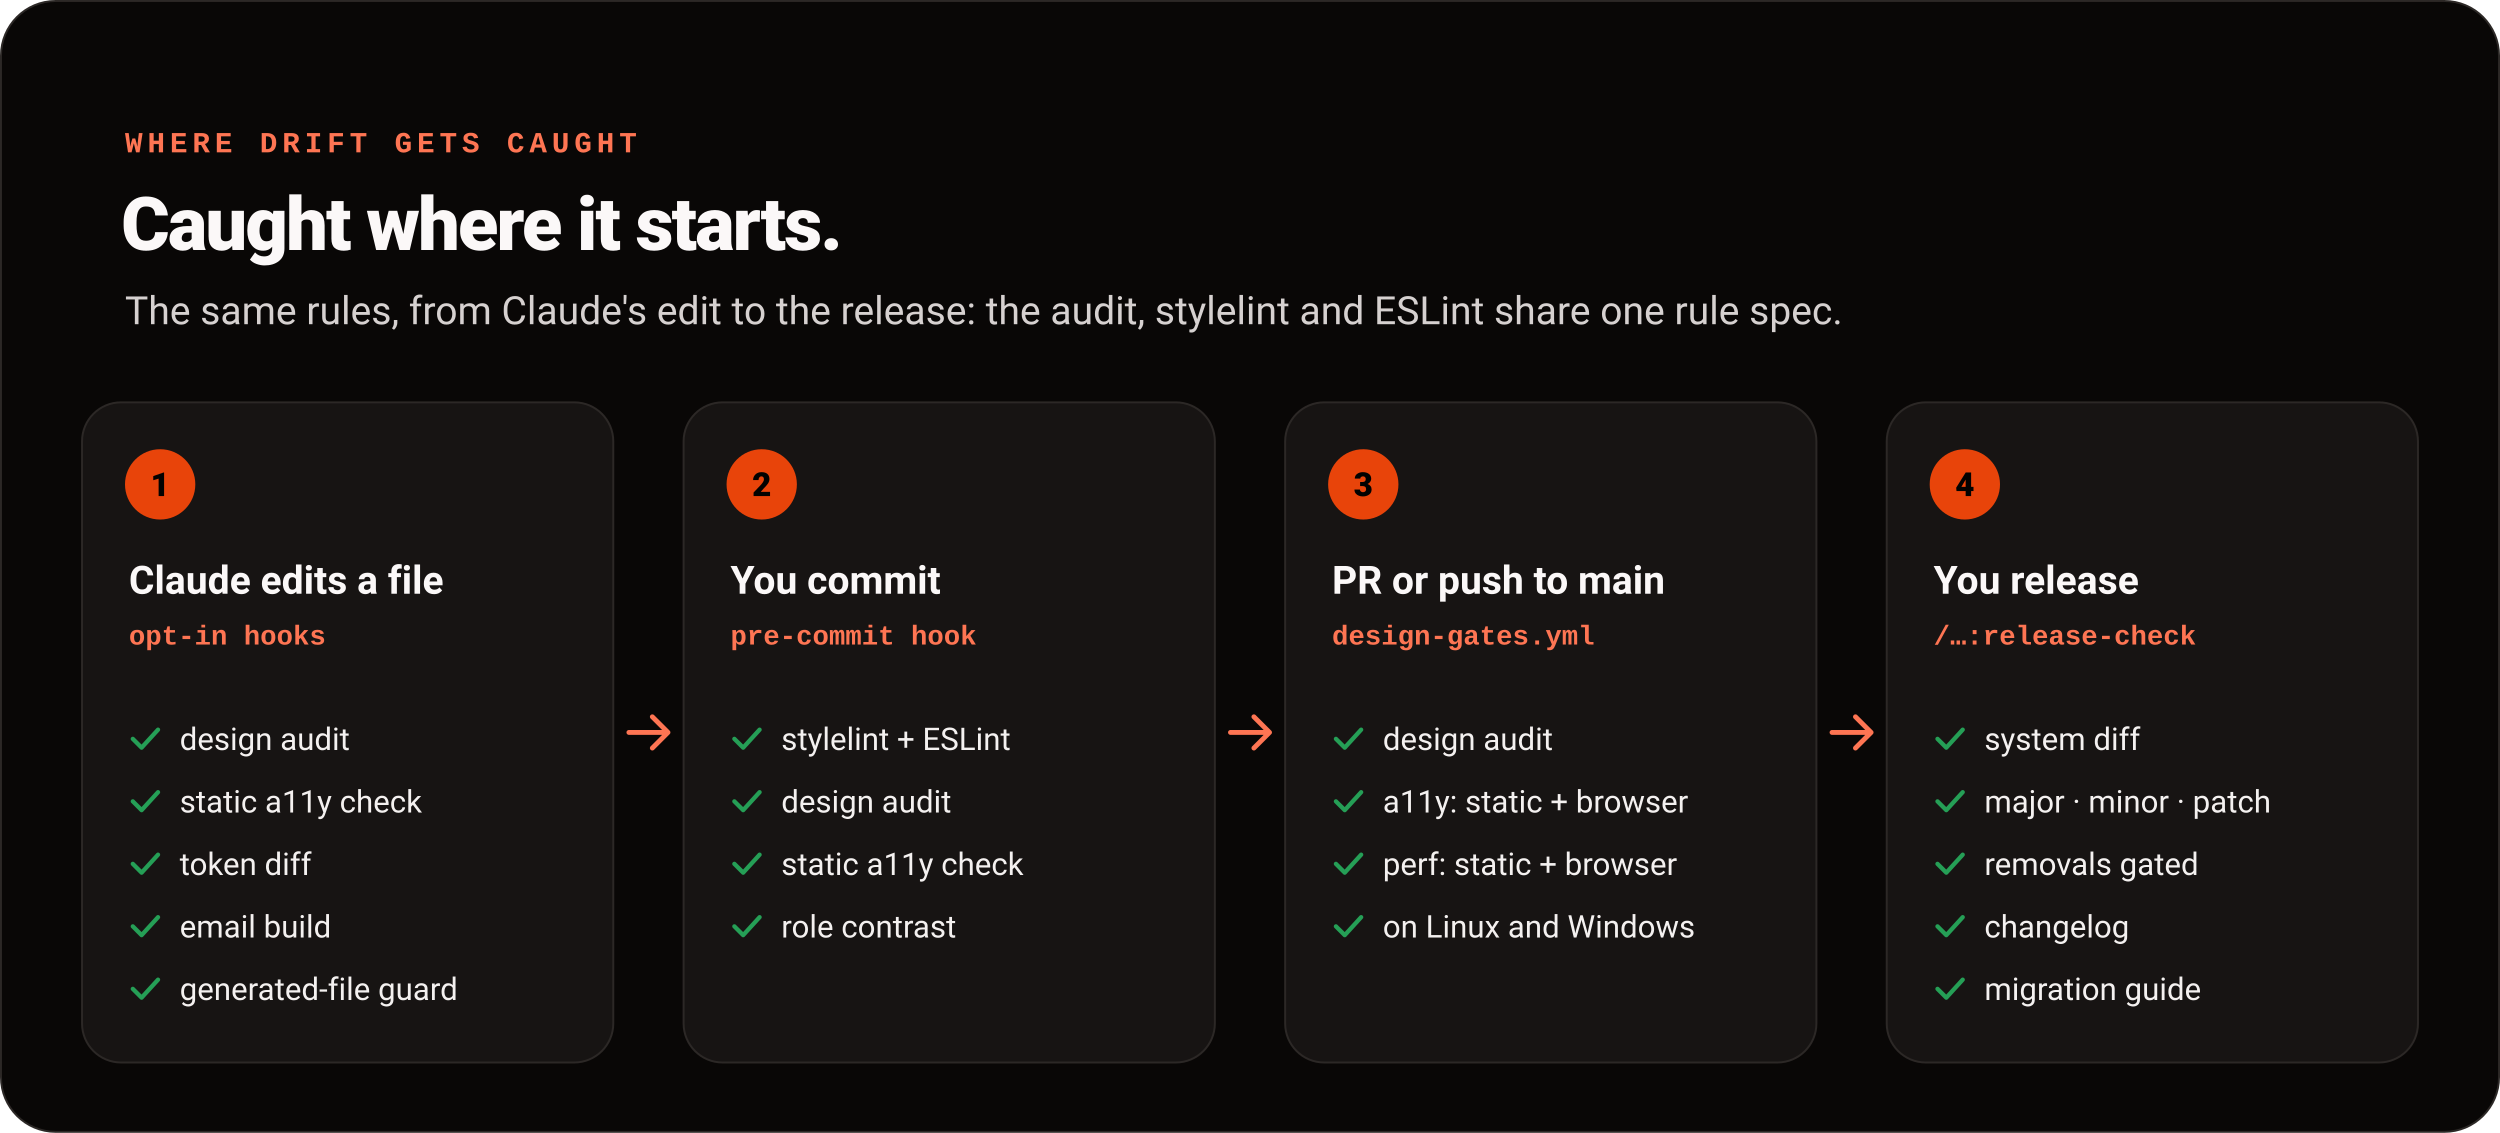
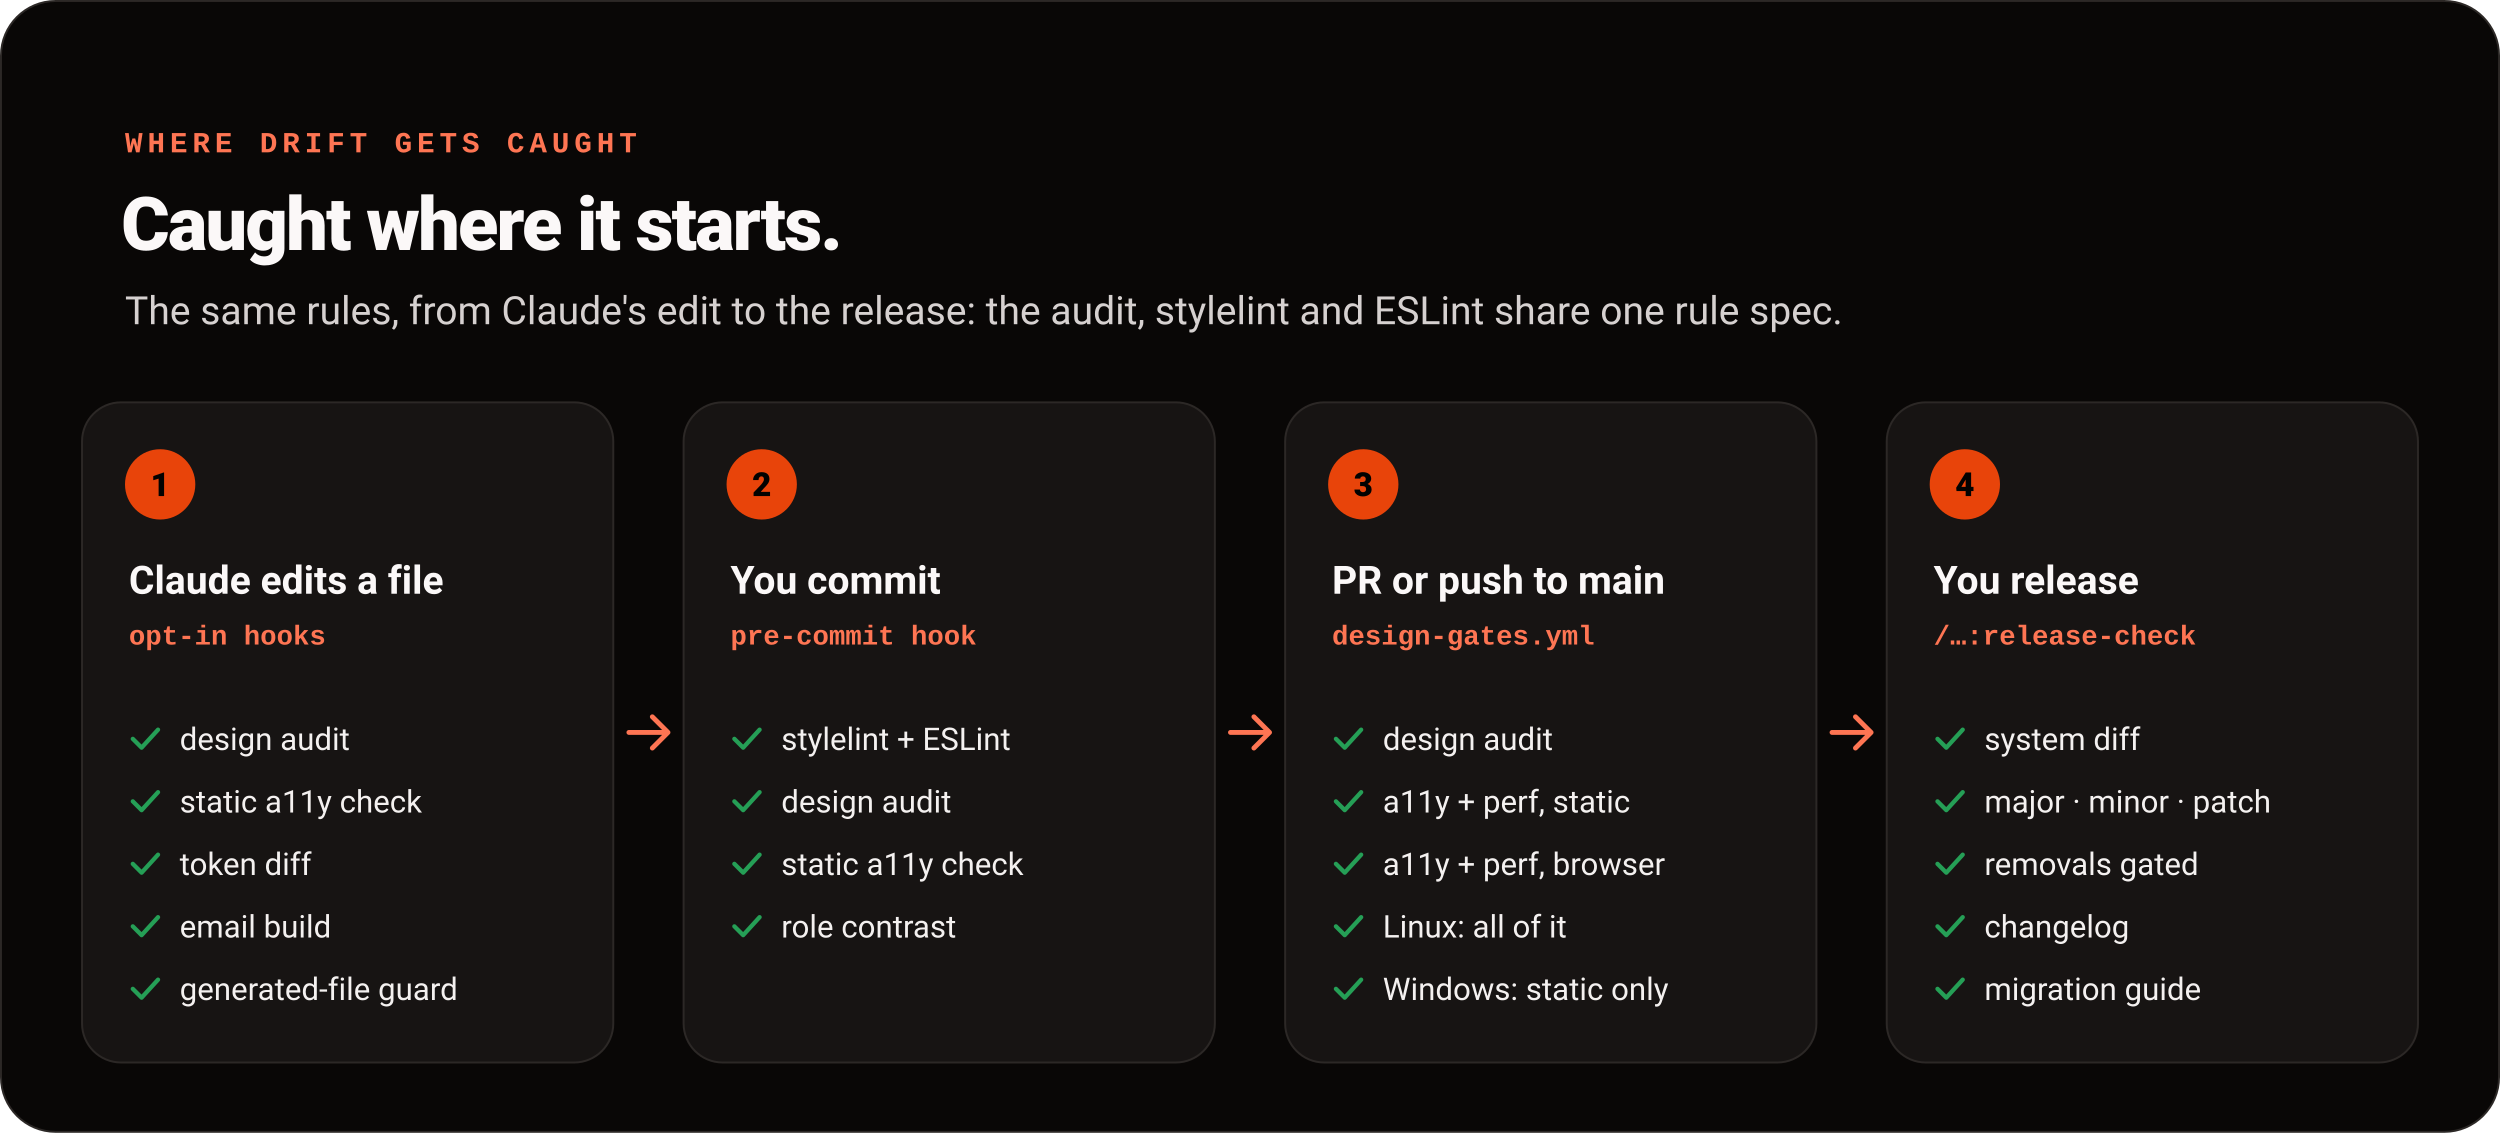
<svg xmlns="http://www.w3.org/2000/svg" width="1280" height="580" viewBox="0 0 1280 580" role="img" aria-labelledby="title">
  <style>.sans{font-family:ui-sans-serif,-apple-system,BlinkMacSystemFont,'Segoe UI',Roboto,'Helvetica Neue',Arial,sans-serif}.mono{font-family:ui-monospace,SFMono-Regular,'Cascadia Mono','Segoe UI Mono',Consolas,'Liberation Mono',Menlo,monospace}text{font-kerning:normal}</style>
  <rect x="0.5" y="0.5" width="1279" height="579" rx="28" fill="#090706" stroke="#2c2826" />
  <text x="64.0" y="78.0" class="mono" font-size="15" font-weight="700" fill="#fe7553" text-anchor="start" letter-spacing="2.5">WHERE DRIFT GETS CAUGHT</text>
  <text x="62.0" y="128.0" class="sans" font-size="38" font-weight="800" fill="#fbf8f8" text-anchor="start" letter-spacing="-1">Caught where it starts.</text>
  <text x="64.0" y="166.0" class="sans" font-size="20" font-weight="400" fill="#d6d1d0" text-anchor="start">The same rules, from Claude's edit to the release: the audit, stylelint and ESLint share one rule spec.</text>
  <rect x="42" y="206" width="272" height="338" rx="20" fill="#171413" stroke="#2c2826" />
  <circle cx="82" cy="248" r="18" fill="#e8440a" />
  <text x="82.0" y="254.0" class="sans" font-size="17" font-weight="800" fill="#020201" text-anchor="middle">1</text>
  <text x="66.0" y="304.0" class="sans" font-size="20" font-weight="750" fill="#fbf8f8" text-anchor="start">Claude edits a file</text>
  <text x="66.0" y="330.0" class="mono" font-size="14" font-weight="700" fill="#fe7553" text-anchor="start">opt-in hooks</text>
  <line x1="66" y1="352" x2="290" y2="352" stroke="#171413" />
  <path d="M68.0 378.3 l4.5 4.5 l8.4 -9.2" fill="none" stroke="#259f56" stroke-width="2.2" stroke-linecap="round" stroke-linejoin="round" />
  <text x="92.0" y="384.0" class="sans" font-size="16" font-weight="400" fill="#f4f1f0" text-anchor="start">design audit</text>
  <path d="M68.0 410.3 l4.5 4.5 l8.4 -9.2" fill="none" stroke="#259f56" stroke-width="2.2" stroke-linecap="round" stroke-linejoin="round" />
  <text x="92.0" y="416.0" class="sans" font-size="16" font-weight="400" fill="#f4f1f0" text-anchor="start">static a11y check</text>
  <path d="M68.0 442.3 l4.5 4.5 l8.4 -9.2" fill="none" stroke="#259f56" stroke-width="2.2" stroke-linecap="round" stroke-linejoin="round" />
  <text x="92.0" y="448.0" class="sans" font-size="16" font-weight="400" fill="#f4f1f0" text-anchor="start">token diff</text>
  <path d="M68.0 474.3 l4.5 4.5 l8.4 -9.2" fill="none" stroke="#259f56" stroke-width="2.2" stroke-linecap="round" stroke-linejoin="round" />
  <text x="92.0" y="480.0" class="sans" font-size="16" font-weight="400" fill="#f4f1f0" text-anchor="start">email build</text>
  <path d="M68.0 506.3 l4.5 4.5 l8.4 -9.2" fill="none" stroke="#259f56" stroke-width="2.2" stroke-linecap="round" stroke-linejoin="round" />
  <text x="92.0" y="512.0" class="sans" font-size="16" font-weight="400" fill="#f4f1f0" text-anchor="start">generated-file guard</text>
  <path d="M322 375 h20 m-8 -8 l8 8 l-8 8" fill="none" stroke="#fe7553" stroke-width="2.5" stroke-linecap="round" stroke-linejoin="round" />
  <rect x="350" y="206" width="272" height="338" rx="20" fill="#171413" stroke="#2c2826" />
  <circle cx="390" cy="248" r="18" fill="#e8440a" />
  <text x="390.0" y="254.0" class="sans" font-size="17" font-weight="800" fill="#020201" text-anchor="middle">2</text>
  <text x="374.0" y="304.0" class="sans" font-size="20" font-weight="750" fill="#fbf8f8" text-anchor="start">You commit</text>
  <text x="374.0" y="330.0" class="mono" font-size="14" font-weight="700" fill="#fe7553" text-anchor="start">pre-commit hook</text>
  <line x1="374" y1="352" x2="598" y2="352" stroke="#171413" />
  <path d="M376.0 378.3 l4.5 4.5 l8.4 -9.2" fill="none" stroke="#259f56" stroke-width="2.2" stroke-linecap="round" stroke-linejoin="round" />
  <text x="400.0" y="384.0" class="sans" font-size="16" font-weight="400" fill="#f4f1f0" text-anchor="start">stylelint + ESLint</text>
  <path d="M376.0 410.3 l4.5 4.5 l8.4 -9.2" fill="none" stroke="#259f56" stroke-width="2.2" stroke-linecap="round" stroke-linejoin="round" />
  <text x="400.0" y="416.0" class="sans" font-size="16" font-weight="400" fill="#f4f1f0" text-anchor="start">design audit</text>
  <path d="M376.0 442.3 l4.5 4.5 l8.4 -9.2" fill="none" stroke="#259f56" stroke-width="2.2" stroke-linecap="round" stroke-linejoin="round" />
  <text x="400.0" y="448.0" class="sans" font-size="16" font-weight="400" fill="#f4f1f0" text-anchor="start">static a11y check</text>
  <path d="M376.0 474.3 l4.5 4.5 l8.4 -9.2" fill="none" stroke="#259f56" stroke-width="2.2" stroke-linecap="round" stroke-linejoin="round" />
  <text x="400.0" y="480.0" class="sans" font-size="16" font-weight="400" fill="#f4f1f0" text-anchor="start">role contrast</text>
  <path d="M630 375 h20 m-8 -8 l8 8 l-8 8" fill="none" stroke="#fe7553" stroke-width="2.5" stroke-linecap="round" stroke-linejoin="round" />
  <rect x="658" y="206" width="272" height="338" rx="20" fill="#171413" stroke="#2c2826" />
  <circle cx="698" cy="248" r="18" fill="#e8440a" />
  <text x="698.0" y="254.0" class="sans" font-size="17" font-weight="800" fill="#020201" text-anchor="middle">3</text>
  <text x="682.0" y="304.0" class="sans" font-size="20" font-weight="750" fill="#fbf8f8" text-anchor="start">PR or push to main</text>
  <text x="682.0" y="330.0" class="mono" font-size="14" font-weight="700" fill="#fe7553" text-anchor="start">design-gates.yml</text>
  <line x1="682" y1="352" x2="906" y2="352" stroke="#171413" />
  <path d="M684.0 378.3 l4.5 4.5 l8.4 -9.2" fill="none" stroke="#259f56" stroke-width="2.2" stroke-linecap="round" stroke-linejoin="round" />
  <text x="708.0" y="384.0" class="sans" font-size="16" font-weight="400" fill="#f4f1f0" text-anchor="start">design audit</text>
  <path d="M684.0 410.3 l4.5 4.5 l8.4 -9.2" fill="none" stroke="#259f56" stroke-width="2.2" stroke-linecap="round" stroke-linejoin="round" />
-   <text x="708.0" y="416.0" class="sans" font-size="16" font-weight="400" fill="#f4f1f0" text-anchor="start">a11y: static + browser</text>
+   <text x="708.0" y="416.0" class="sans" font-size="16" font-weight="400" fill="#f4f1f0" text-anchor="start">a11y + perf, static</text>
  <path d="M684.0 442.3 l4.5 4.5 l8.4 -9.2" fill="none" stroke="#259f56" stroke-width="2.2" stroke-linecap="round" stroke-linejoin="round" />
-   <text x="708.0" y="448.0" class="sans" font-size="16" font-weight="400" fill="#f4f1f0" text-anchor="start">perf: static + browser</text>
+   <text x="708.0" y="448.0" class="sans" font-size="16" font-weight="400" fill="#f4f1f0" text-anchor="start">a11y + perf, browser</text>
  <path d="M684.0 474.3 l4.5 4.5 l8.4 -9.2" fill="none" stroke="#259f56" stroke-width="2.2" stroke-linecap="round" stroke-linejoin="round" />
-   <text x="708.0" y="480.0" class="sans" font-size="16" font-weight="400" fill="#f4f1f0" text-anchor="start">on Linux and Windows</text>
+   <text x="708.0" y="480.0" class="sans" font-size="16" font-weight="400" fill="#f4f1f0" text-anchor="start">Linux: all of it</text>
+   <path d="M684.0 506.3 l4.5 4.5 l8.4 -9.2" fill="none" stroke="#259f56" stroke-width="2.2" stroke-linecap="round" stroke-linejoin="round" />
+   <text x="708.0" y="512.0" class="sans" font-size="16" font-weight="400" fill="#f4f1f0" text-anchor="start">Windows: static only</text>
  <path d="M938 375 h20 m-8 -8 l8 8 l-8 8" fill="none" stroke="#fe7553" stroke-width="2.5" stroke-linecap="round" stroke-linejoin="round" />
  <rect x="966" y="206" width="272" height="338" rx="20" fill="#171413" stroke="#2c2826" />
  <circle cx="1006" cy="248" r="18" fill="#e8440a" />
  <text x="1006.0" y="254.0" class="sans" font-size="17" font-weight="800" fill="#020201" text-anchor="middle">4</text>
  <text x="990.0" y="304.0" class="sans" font-size="20" font-weight="750" fill="#fbf8f8" text-anchor="start">You release</text>
  <text x="990.0" y="330.0" class="mono" font-size="14" font-weight="700" fill="#fe7553" text-anchor="start">/…:release-check</text>
  <line x1="990" y1="352" x2="1214" y2="352" stroke="#171413" />
  <path d="M992.0 378.3 l4.5 4.5 l8.4 -9.2" fill="none" stroke="#259f56" stroke-width="2.2" stroke-linecap="round" stroke-linejoin="round" />
  <text x="1016.0" y="384.0" class="sans" font-size="16" font-weight="400" fill="#f4f1f0" text-anchor="start">system diff</text>
  <path d="M992.0 410.3 l4.5 4.5 l8.4 -9.2" fill="none" stroke="#259f56" stroke-width="2.2" stroke-linecap="round" stroke-linejoin="round" />
  <text x="1016.0" y="416.0" class="sans" font-size="16" font-weight="400" fill="#f4f1f0" text-anchor="start">major · minor · patch</text>
  <path d="M992.0 442.3 l4.5 4.5 l8.4 -9.2" fill="none" stroke="#259f56" stroke-width="2.2" stroke-linecap="round" stroke-linejoin="round" />
  <text x="1016.0" y="448.0" class="sans" font-size="16" font-weight="400" fill="#f4f1f0" text-anchor="start">removals gated</text>
  <path d="M992.0 474.3 l4.5 4.5 l8.4 -9.2" fill="none" stroke="#259f56" stroke-width="2.2" stroke-linecap="round" stroke-linejoin="round" />
  <text x="1016.0" y="480.0" class="sans" font-size="16" font-weight="400" fill="#f4f1f0" text-anchor="start">changelog</text>
  <path d="M992.0 506.3 l4.5 4.5 l8.4 -9.2" fill="none" stroke="#259f56" stroke-width="2.2" stroke-linecap="round" stroke-linejoin="round" />
  <text x="1016.0" y="512.0" class="sans" font-size="16" font-weight="400" fill="#f4f1f0" text-anchor="start">migration guide</text>
</svg>
